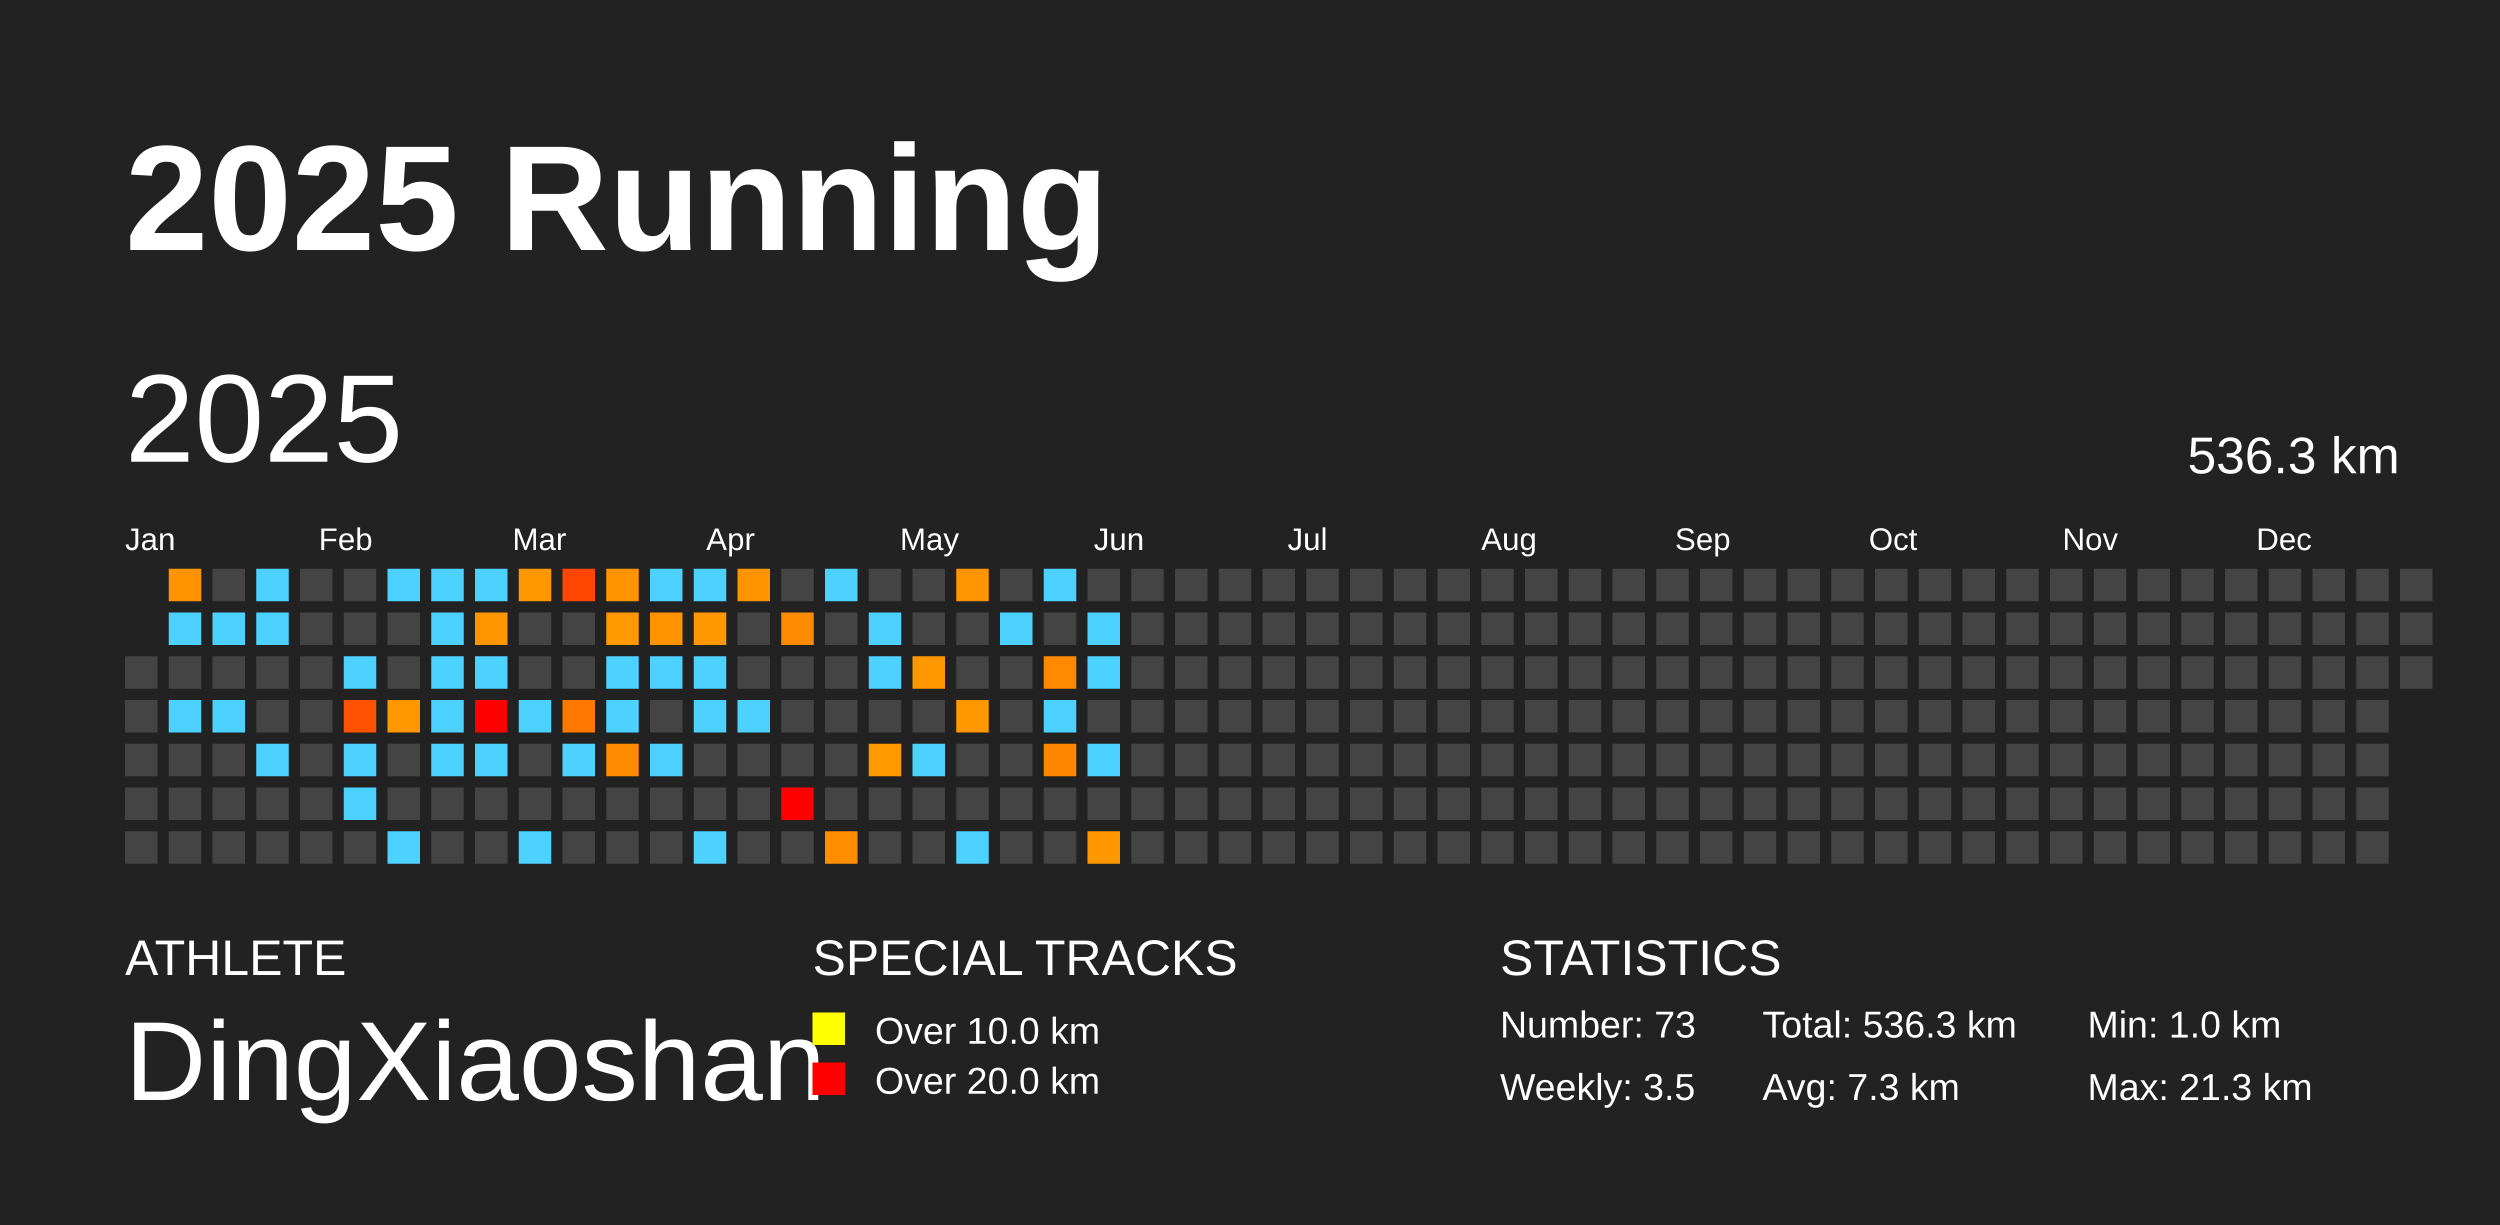
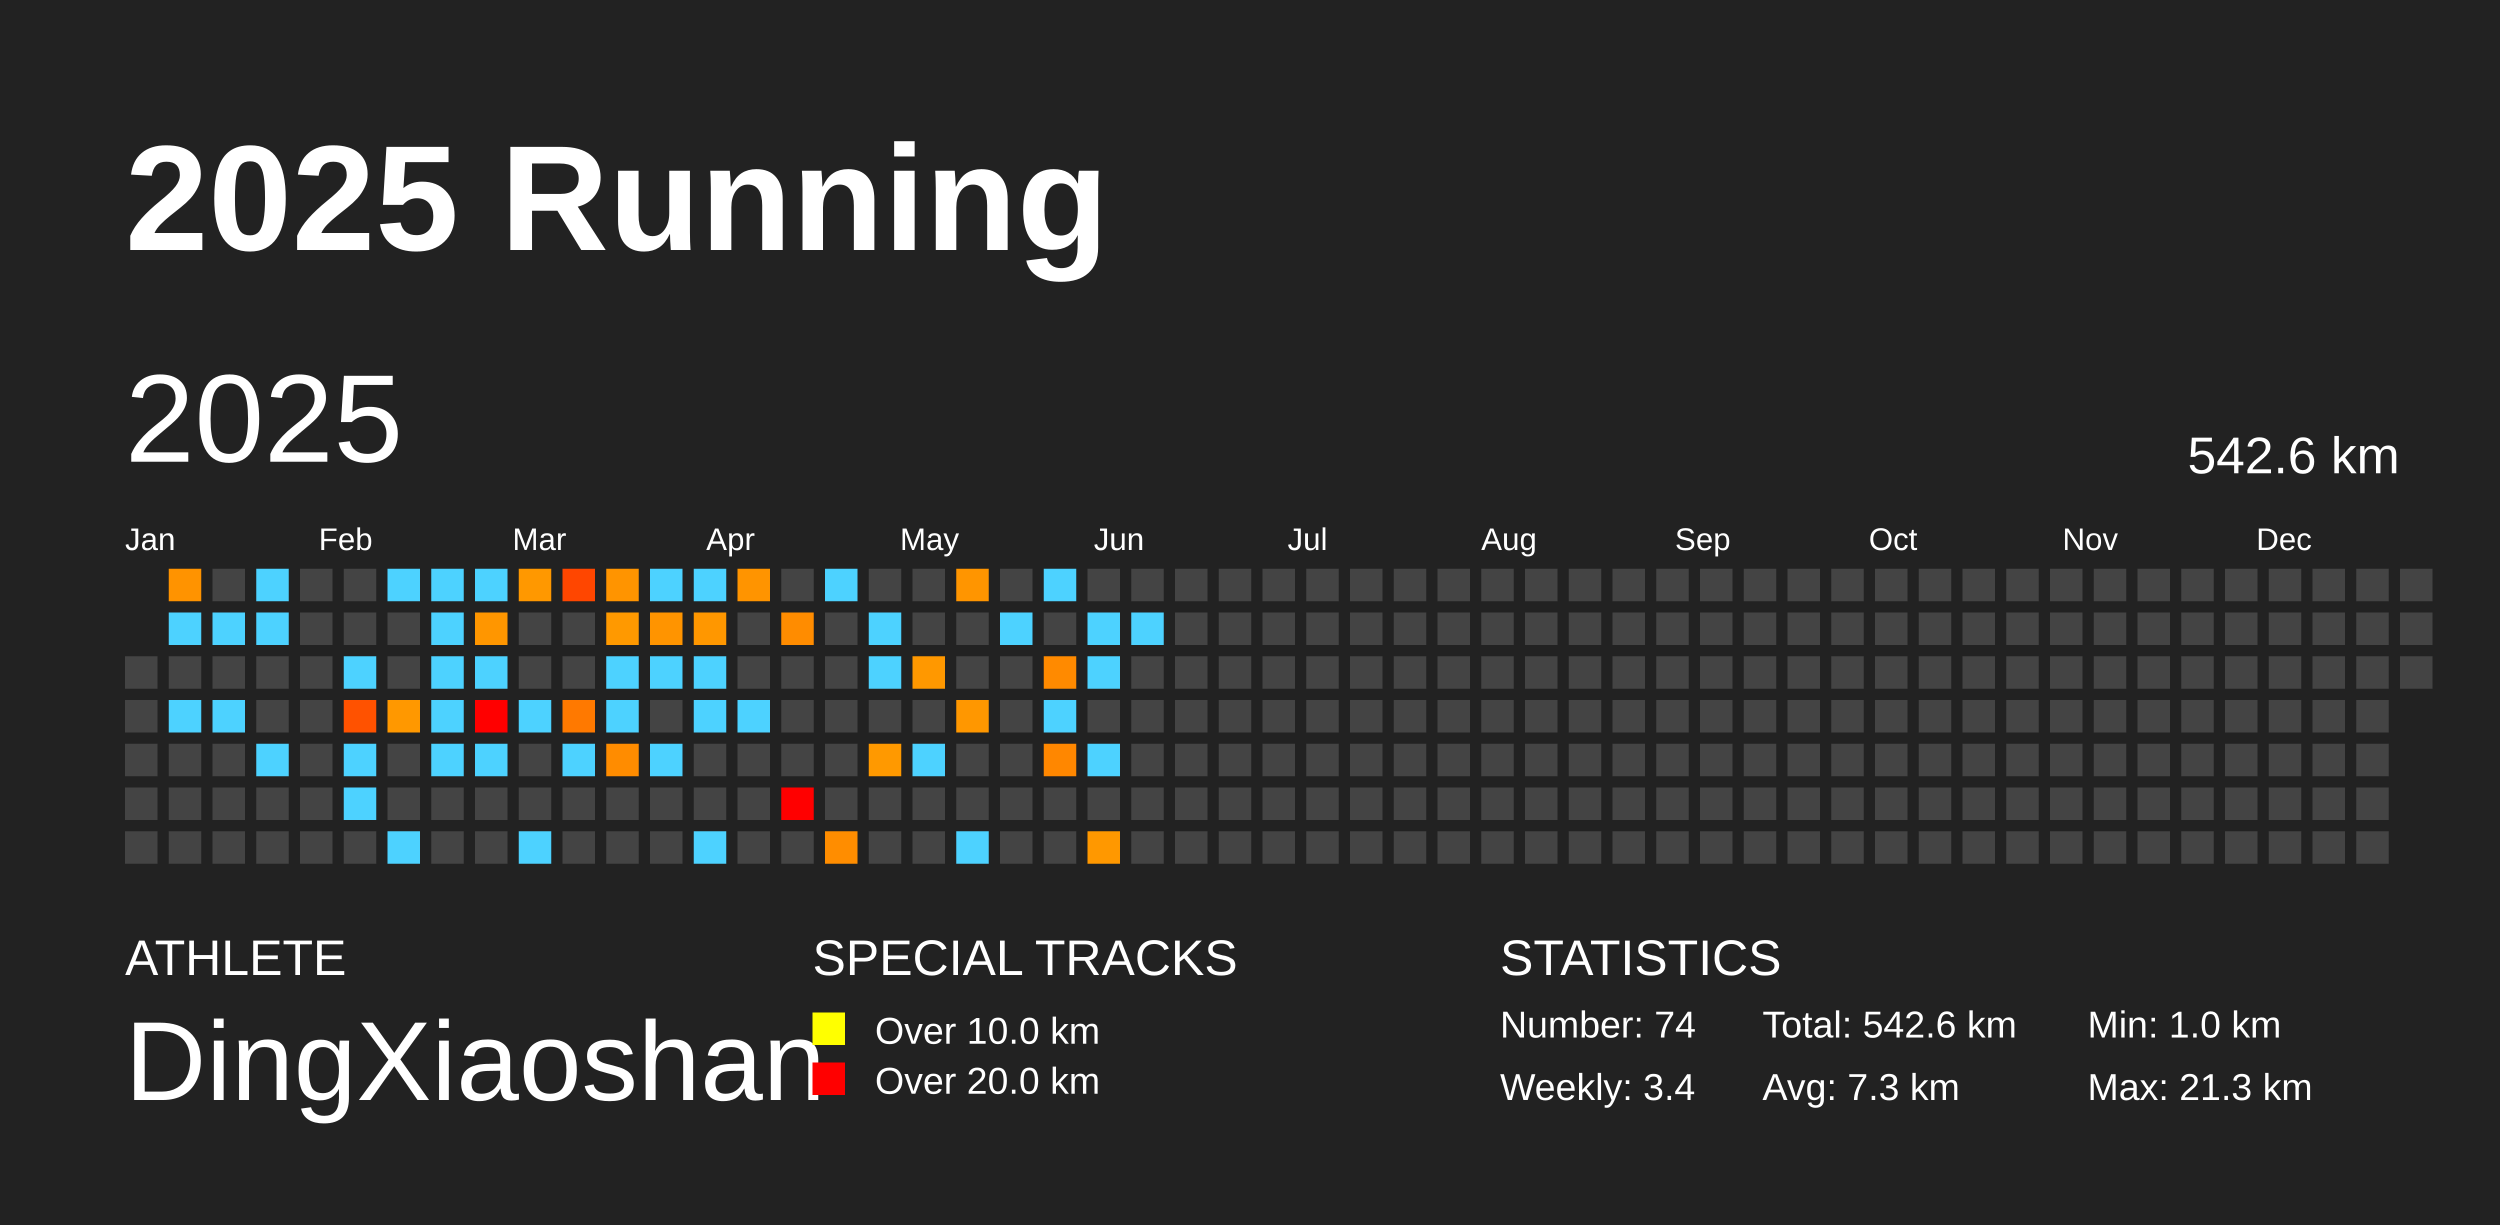
<svg xmlns="http://www.w3.org/2000/svg" baseProfile="full" height="98mm" version="1.1" viewBox="0,0,200,98" width="200mm">
  <defs />
  <rect fill="#222222" height="98" width="200" x="0" y="0" />
  <text fill="#FFFFFF" style="font-size:12px; font-family:Arial; font-weight:bold;" x="10" y="20">2025 Running</text>
  <text fill="#FFFFFF" style="font-size:4px; font-family:Arial" x="10" y="78">ATHLETE</text>
  <text fill="#FFFFFF" style="font-size:9px; font-family:Arial" x="10" y="88">DingXiaoshan</text>
  <text fill="#FFFFFF" style="font-size:4px; font-family:Arial" x="65" y="78">SPECIAL TRACKS</text>
  <rect fill="yellow" height="2.6" width="2.6" x="65" y="81" />
  <text fill="#FFFFFF" style="font-size:3px; font-family:Arial" x="70" y="83.5">Over 10.0 km</text>
  <rect fill="red" height="2.6" width="2.6" x="65" y="85" />
  <text fill="#FFFFFF" style="font-size:3px; font-family:Arial" x="70" y="87.5">Over 20.0 km</text>
  <text fill="#FFFFFF" style="font-size:4px; font-family:Arial" x="120" y="78">STATISTICS</text>
-   <text fill="#FFFFFF" style="font-size:3px; font-family:Arial" x="120" y="83">Number: 73</text>
-   <text fill="#FFFFFF" style="font-size:3px; font-family:Arial" x="120" y="88">Weekly: 3.5</text>
-   <text fill="#FFFFFF" style="font-size:3px; font-family:Arial" x="141" y="83">Total: 536.3 km</text>
+   <text fill="#FFFFFF" style="font-size:3px; font-family:Arial" x="120" y="83">Number: 74</text>
+   <text fill="#FFFFFF" style="font-size:3px; font-family:Arial" x="120" y="88">Weekly: 3.4</text>
+   <text fill="#FFFFFF" style="font-size:3px; font-family:Arial" x="141" y="83">Total: 542.6 km</text>
  <text fill="#FFFFFF" style="font-size:3px; font-family:Arial" x="141" y="88">Avg: 7.3 km</text>
  <text fill="#FFFFFF" style="font-size:3px; font-family:Arial" x="167" y="83">Min: 1.0 km</text>
  <text fill="#FFFFFF" style="font-size:3px; font-family:Arial" x="167" y="88">Max: 21.3 km</text>
  <text dominant-baseline="hanging" fill="#FFFFFF" style="font-size:10.0px; font-family:Arial;" x="10" y="30">2025</text>
-   <text dominant-baseline="hanging" fill="#FFFFFF" style="font-size:4.125px; font-family:Arial;" x="175" y="35">536.3 km</text>
+   <text dominant-baseline="hanging" fill="#FFFFFF" style="font-size:4.125px; font-family:Arial;" x="175" y="35">542.6 km</text>
  <text fill="#FFFFFF" style="font-size:2.5px; font-family:Arial" x="10.0" y="44">Jan</text>
  <text fill="#FFFFFF" style="font-size:2.5px; font-family:Arial" x="25.5" y="44">Feb</text>
  <text fill="#FFFFFF" style="font-size:2.5px; font-family:Arial" x="41.0" y="44">Mar</text>
  <text fill="#FFFFFF" style="font-size:2.5px; font-family:Arial" x="56.5" y="44">Apr</text>
  <text fill="#FFFFFF" style="font-size:2.5px; font-family:Arial" x="72.0" y="44">May</text>
  <text fill="#FFFFFF" style="font-size:2.5px; font-family:Arial" x="87.5" y="44">Jun</text>
  <text fill="#FFFFFF" style="font-size:2.5px; font-family:Arial" x="103.0" y="44">Jul</text>
  <text fill="#FFFFFF" style="font-size:2.5px; font-family:Arial" x="118.5" y="44">Aug</text>
  <text fill="#FFFFFF" style="font-size:2.5px; font-family:Arial" x="134.0" y="44">Sep</text>
  <text fill="#FFFFFF" style="font-size:2.5px; font-family:Arial" x="149.5" y="44">Oct</text>
  <text fill="#FFFFFF" style="font-size:2.5px; font-family:Arial" x="165.0" y="44">Nov</text>
  <text fill="#FFFFFF" style="font-size:2.5px; font-family:Arial" x="180.5" y="44">Dec</text>
  <rect fill="#444444" height="2.6" width="2.6" x="10.0" y="52.5" />
  <rect fill="#444444" height="2.6" width="2.6" x="10.0" y="56.0" />
  <rect fill="#444444" height="2.6" width="2.6" x="10.0" y="59.5" />
  <rect fill="#444444" height="2.6" width="2.6" x="10.0" y="63.0" />
  <rect fill="#444444" height="2.6" width="2.6" x="10.0" y="66.5" />
  <rect fill="#ff9300" height="2.6" width="2.6" x="13.5" y="45.5" />
  <rect fill="#4dd2ff" height="2.6" width="2.6" x="13.5" y="49.0" />
  <rect fill="#444444" height="2.6" width="2.6" x="13.5" y="52.5" />
  <rect fill="#4dd2ff" height="2.6" width="2.6" x="13.5" y="56.0" />
  <rect fill="#444444" height="2.6" width="2.6" x="13.5" y="59.5" />
  <rect fill="#444444" height="2.6" width="2.6" x="13.5" y="63.0" />
  <rect fill="#444444" height="2.6" width="2.6" x="13.5" y="66.5" />
  <rect fill="#444444" height="2.6" width="2.6" x="17.0" y="45.5" />
  <rect fill="#4dd2ff" height="2.6" width="2.6" x="17.0" y="49.0" />
  <rect fill="#444444" height="2.6" width="2.6" x="17.0" y="52.5" />
  <rect fill="#4dd2ff" height="2.6" width="2.6" x="17.0" y="56.0" />
  <rect fill="#444444" height="2.6" width="2.6" x="17.0" y="59.5" />
  <rect fill="#444444" height="2.6" width="2.6" x="17.0" y="63.0" />
  <rect fill="#444444" height="2.6" width="2.6" x="17.0" y="66.5" />
  <rect fill="#4dd2ff" height="2.6" width="2.6" x="20.5" y="45.5" />
  <rect fill="#4dd2ff" height="2.6" width="2.6" x="20.5" y="49.0" />
  <rect fill="#444444" height="2.6" width="2.6" x="20.5" y="52.5" />
  <rect fill="#444444" height="2.6" width="2.6" x="20.5" y="56.0" />
  <rect fill="#4dd2ff" height="2.6" width="2.6" x="20.5" y="59.5" />
  <rect fill="#444444" height="2.6" width="2.6" x="20.5" y="63.0" />
  <rect fill="#444444" height="2.6" width="2.6" x="20.5" y="66.5" />
  <rect fill="#444444" height="2.6" width="2.6" x="24.0" y="45.5" />
  <rect fill="#444444" height="2.6" width="2.6" x="24.0" y="49.0" />
  <rect fill="#444444" height="2.6" width="2.6" x="24.0" y="52.5" />
  <rect fill="#444444" height="2.6" width="2.6" x="24.0" y="56.0" />
  <rect fill="#444444" height="2.6" width="2.6" x="24.0" y="59.5" />
  <rect fill="#444444" height="2.6" width="2.6" x="24.0" y="63.0" />
  <rect fill="#444444" height="2.6" width="2.6" x="24.0" y="66.5" />
  <rect fill="#444444" height="2.6" width="2.6" x="27.5" y="45.5" />
  <rect fill="#444444" height="2.6" width="2.6" x="27.5" y="49.0" />
  <rect fill="#4dd2ff" height="2.6" width="2.6" x="27.5" y="52.5" />
  <rect fill="#ff5200" height="2.6" width="2.6" x="27.5" y="56.0" />
  <rect fill="#4dd2ff" height="2.6" width="2.6" x="27.5" y="59.5" />
  <rect fill="#4dd2ff" height="2.6" width="2.6" x="27.5" y="63.0" />
  <rect fill="#444444" height="2.6" width="2.6" x="27.5" y="66.5" />
  <rect fill="#4dd2ff" height="2.6" width="2.6" x="31.0" y="45.5" />
  <rect fill="#444444" height="2.6" width="2.6" x="31.0" y="49.0" />
  <rect fill="#444444" height="2.6" width="2.6" x="31.0" y="52.5" />
  <rect fill="#ff9800" height="2.6" width="2.6" x="31.0" y="56.0" />
  <rect fill="#444444" height="2.6" width="2.6" x="31.0" y="59.5" />
  <rect fill="#444444" height="2.6" width="2.6" x="31.0" y="63.0" />
  <rect fill="#4dd2ff" height="2.6" width="2.6" x="31.0" y="66.5" />
  <rect fill="#4dd2ff" height="2.6" width="2.6" x="34.5" y="45.5" />
  <rect fill="#4dd2ff" height="2.6" width="2.6" x="34.5" y="49.0" />
  <rect fill="#4dd2ff" height="2.6" width="2.6" x="34.5" y="52.5" />
  <rect fill="#4dd2ff" height="2.6" width="2.6" x="34.5" y="56.0" />
  <rect fill="#4dd2ff" height="2.6" width="2.6" x="34.5" y="59.5" />
  <rect fill="#444444" height="2.6" width="2.6" x="34.5" y="63.0" />
  <rect fill="#444444" height="2.6" width="2.6" x="34.5" y="66.5" />
  <rect fill="#4dd2ff" height="2.6" width="2.6" x="38.0" y="45.5" />
  <rect fill="#ff9600" height="2.6" width="2.6" x="38.0" y="49.0" />
  <rect fill="#4dd2ff" height="2.6" width="2.6" x="38.0" y="52.5" />
  <rect fill="red" height="2.6" width="2.6" x="38.0" y="56.0" />
  <rect fill="#4dd2ff" height="2.6" width="2.6" x="38.0" y="59.5" />
  <rect fill="#444444" height="2.6" width="2.6" x="38.0" y="63.0" />
  <rect fill="#444444" height="2.6" width="2.6" x="38.0" y="66.5" />
  <rect fill="#ff9800" height="2.6" width="2.6" x="41.5" y="45.5" />
  <rect fill="#444444" height="2.6" width="2.6" x="41.5" y="49.0" />
  <rect fill="#444444" height="2.6" width="2.6" x="41.5" y="52.5" />
  <rect fill="#4dd2ff" height="2.6" width="2.6" x="41.5" y="56.0" />
  <rect fill="#444444" height="2.6" width="2.6" x="41.5" y="59.5" />
  <rect fill="#444444" height="2.6" width="2.6" x="41.5" y="63.0" />
  <rect fill="#4dd2ff" height="2.6" width="2.6" x="41.5" y="66.5" />
  <rect fill="#ff4600" height="2.6" width="2.6" x="45.0" y="45.5" />
  <rect fill="#444444" height="2.6" width="2.6" x="45.0" y="49.0" />
  <rect fill="#444444" height="2.6" width="2.6" x="45.0" y="52.5" />
  <rect fill="#ff7900" height="2.6" width="2.6" x="45.0" y="56.0" />
  <rect fill="#4dd2ff" height="2.6" width="2.6" x="45.0" y="59.5" />
  <rect fill="#444444" height="2.6" width="2.6" x="45.0" y="63.0" />
  <rect fill="#444444" height="2.6" width="2.6" x="45.0" y="66.5" />
  <rect fill="#ff9400" height="2.6" width="2.6" x="48.5" y="45.5" />
  <rect fill="#ff9900" height="2.6" width="2.6" x="48.5" y="49.0" />
  <rect fill="#4dd2ff" height="2.6" width="2.6" x="48.5" y="52.5" />
  <rect fill="#4dd2ff" height="2.6" width="2.6" x="48.5" y="56.0" />
  <rect fill="#ff8c00" height="2.6" width="2.6" x="48.5" y="59.5" />
  <rect fill="#444444" height="2.6" width="2.6" x="48.5" y="63.0" />
  <rect fill="#444444" height="2.6" width="2.6" x="48.5" y="66.5" />
  <rect fill="#4dd2ff" height="2.6" width="2.6" x="52.0" y="45.5" />
  <rect fill="#ff9400" height="2.6" width="2.6" x="52.0" y="49.0" />
  <rect fill="#4dd2ff" height="2.6" width="2.6" x="52.0" y="52.5" />
  <rect fill="#444444" height="2.6" width="2.6" x="52.0" y="56.0" />
  <rect fill="#4dd2ff" height="2.6" width="2.6" x="52.0" y="59.5" />
  <rect fill="#444444" height="2.6" width="2.6" x="52.0" y="63.0" />
  <rect fill="#444444" height="2.6" width="2.6" x="52.0" y="66.5" />
  <rect fill="#4dd2ff" height="2.6" width="2.6" x="55.5" y="45.5" />
  <rect fill="#ff9700" height="2.6" width="2.6" x="55.5" y="49.0" />
  <rect fill="#4dd2ff" height="2.6" width="2.6" x="55.5" y="52.5" />
  <rect fill="#4dd2ff" height="2.6" width="2.6" x="55.5" y="56.0" />
  <rect fill="#444444" height="2.6" width="2.6" x="55.5" y="59.5" />
  <rect fill="#444444" height="2.6" width="2.6" x="55.5" y="63.0" />
  <rect fill="#4dd2ff" height="2.6" width="2.6" x="55.5" y="66.5" />
  <rect fill="#ff9400" height="2.6" width="2.6" x="59.0" y="45.5" />
  <rect fill="#444444" height="2.6" width="2.6" x="59.0" y="49.0" />
  <rect fill="#444444" height="2.6" width="2.6" x="59.0" y="52.5" />
  <rect fill="#4dd2ff" height="2.6" width="2.6" x="59.0" y="56.0" />
  <rect fill="#444444" height="2.6" width="2.6" x="59.0" y="59.5" />
  <rect fill="#444444" height="2.6" width="2.6" x="59.0" y="63.0" />
  <rect fill="#444444" height="2.6" width="2.6" x="59.0" y="66.5" />
  <rect fill="#444444" height="2.6" width="2.6" x="62.5" y="45.5" />
  <rect fill="#ff8c00" height="2.6" width="2.6" x="62.5" y="49.0" />
  <rect fill="#444444" height="2.6" width="2.6" x="62.5" y="52.5" />
  <rect fill="#444444" height="2.6" width="2.6" x="62.5" y="56.0" />
  <rect fill="#444444" height="2.6" width="2.6" x="62.5" y="59.5" />
  <rect fill="red" height="2.6" width="2.6" x="62.5" y="63.0" />
  <rect fill="#444444" height="2.6" width="2.6" x="62.5" y="66.5" />
  <rect fill="#4dd2ff" height="2.6" width="2.6" x="66.0" y="45.5" />
  <rect fill="#444444" height="2.6" width="2.6" x="66.0" y="49.0" />
  <rect fill="#444444" height="2.6" width="2.6" x="66.0" y="52.5" />
  <rect fill="#444444" height="2.6" width="2.6" x="66.0" y="56.0" />
  <rect fill="#444444" height="2.6" width="2.6" x="66.0" y="59.5" />
  <rect fill="#444444" height="2.6" width="2.6" x="66.0" y="63.0" />
  <rect fill="#ff8d00" height="2.6" width="2.6" x="66.0" y="66.5" />
  <rect fill="#444444" height="2.6" width="2.6" x="69.5" y="45.5" />
  <rect fill="#4dd2ff" height="2.6" width="2.6" x="69.5" y="49.0" />
  <rect fill="#4dd2ff" height="2.6" width="2.6" x="69.5" y="52.5" />
  <rect fill="#444444" height="2.6" width="2.6" x="69.5" y="56.0" />
  <rect fill="#ff9900" height="2.6" width="2.6" x="69.5" y="59.5" />
  <rect fill="#444444" height="2.6" width="2.6" x="69.5" y="63.0" />
  <rect fill="#444444" height="2.6" width="2.6" x="69.5" y="66.5" />
  <rect fill="#444444" height="2.6" width="2.6" x="73.0" y="45.5" />
  <rect fill="#444444" height="2.6" width="2.6" x="73.0" y="49.0" />
  <rect fill="#ff9800" height="2.6" width="2.6" x="73.0" y="52.5" />
  <rect fill="#444444" height="2.6" width="2.6" x="73.0" y="56.0" />
  <rect fill="#4dd2ff" height="2.6" width="2.6" x="73.0" y="59.5" />
  <rect fill="#444444" height="2.6" width="2.6" x="73.0" y="63.0" />
  <rect fill="#444444" height="2.6" width="2.6" x="73.0" y="66.5" />
  <rect fill="#ff9500" height="2.6" width="2.6" x="76.5" y="45.5" />
  <rect fill="#444444" height="2.6" width="2.6" x="76.5" y="49.0" />
  <rect fill="#444444" height="2.6" width="2.6" x="76.5" y="52.5" />
  <rect fill="#ff9700" height="2.6" width="2.6" x="76.5" y="56.0" />
  <rect fill="#444444" height="2.6" width="2.6" x="76.5" y="59.5" />
  <rect fill="#444444" height="2.6" width="2.6" x="76.5" y="63.0" />
  <rect fill="#4dd2ff" height="2.6" width="2.6" x="76.5" y="66.5" />
  <rect fill="#444444" height="2.6" width="2.6" x="80.0" y="45.5" />
  <rect fill="#4dd2ff" height="2.6" width="2.6" x="80.0" y="49.0" />
  <rect fill="#444444" height="2.6" width="2.6" x="80.0" y="52.5" />
  <rect fill="#444444" height="2.6" width="2.6" x="80.0" y="56.0" />
  <rect fill="#444444" height="2.6" width="2.6" x="80.0" y="59.5" />
  <rect fill="#444444" height="2.6" width="2.6" x="80.0" y="63.0" />
  <rect fill="#444444" height="2.6" width="2.6" x="80.0" y="66.5" />
  <rect fill="#4dd2ff" height="2.6" width="2.6" x="83.5" y="45.5" />
  <rect fill="#444444" height="2.6" width="2.6" x="83.5" y="49.0" />
  <rect fill="#ff8a00" height="2.6" width="2.6" x="83.5" y="52.5" />
  <rect fill="#4dd2ff" height="2.6" width="2.6" x="83.5" y="56.0" />
  <rect fill="#ff8700" height="2.6" width="2.6" x="83.5" y="59.5" />
  <rect fill="#444444" height="2.6" width="2.6" x="83.5" y="63.0" />
  <rect fill="#444444" height="2.6" width="2.6" x="83.5" y="66.5" />
  <rect fill="#444444" height="2.6" width="2.6" x="87.0" y="45.5" />
  <rect fill="#4dd2ff" height="2.6" width="2.6" x="87.0" y="49.0" />
  <rect fill="#4dd2ff" height="2.6" width="2.6" x="87.0" y="52.5" />
  <rect fill="#444444" height="2.6" width="2.6" x="87.0" y="56.0" />
  <rect fill="#4dd2ff" height="2.6" width="2.6" x="87.0" y="59.5" />
  <rect fill="#444444" height="2.6" width="2.6" x="87.0" y="63.0" />
  <rect fill="#ff9800" height="2.6" width="2.6" x="87.0" y="66.5" />
  <rect fill="#444444" height="2.6" width="2.6" x="90.5" y="45.5" />
-   <rect fill="#444444" height="2.6" width="2.6" x="90.5" y="49.0" />
+   <rect fill="#4dd2ff" height="2.6" width="2.6" x="90.5" y="49.0" />
  <rect fill="#444444" height="2.6" width="2.6" x="90.5" y="52.5" />
  <rect fill="#444444" height="2.6" width="2.6" x="90.5" y="56.0" />
  <rect fill="#444444" height="2.6" width="2.6" x="90.5" y="59.5" />
  <rect fill="#444444" height="2.6" width="2.6" x="90.5" y="63.0" />
  <rect fill="#444444" height="2.6" width="2.6" x="90.5" y="66.5" />
  <rect fill="#444444" height="2.6" width="2.6" x="94.0" y="45.5" />
  <rect fill="#444444" height="2.6" width="2.6" x="94.0" y="49.0" />
  <rect fill="#444444" height="2.6" width="2.6" x="94.0" y="52.5" />
  <rect fill="#444444" height="2.6" width="2.6" x="94.0" y="56.0" />
  <rect fill="#444444" height="2.6" width="2.6" x="94.0" y="59.5" />
  <rect fill="#444444" height="2.6" width="2.6" x="94.0" y="63.0" />
  <rect fill="#444444" height="2.6" width="2.6" x="94.0" y="66.5" />
  <rect fill="#444444" height="2.6" width="2.6" x="97.5" y="45.5" />
  <rect fill="#444444" height="2.6" width="2.6" x="97.5" y="49.0" />
  <rect fill="#444444" height="2.6" width="2.6" x="97.5" y="52.5" />
  <rect fill="#444444" height="2.6" width="2.6" x="97.5" y="56.0" />
  <rect fill="#444444" height="2.6" width="2.6" x="97.5" y="59.5" />
  <rect fill="#444444" height="2.6" width="2.6" x="97.5" y="63.0" />
  <rect fill="#444444" height="2.6" width="2.6" x="97.5" y="66.5" />
  <rect fill="#444444" height="2.6" width="2.6" x="101.0" y="45.5" />
  <rect fill="#444444" height="2.6" width="2.6" x="101.0" y="49.0" />
  <rect fill="#444444" height="2.6" width="2.6" x="101.0" y="52.5" />
  <rect fill="#444444" height="2.6" width="2.6" x="101.0" y="56.0" />
  <rect fill="#444444" height="2.6" width="2.6" x="101.0" y="59.5" />
  <rect fill="#444444" height="2.6" width="2.6" x="101.0" y="63.0" />
  <rect fill="#444444" height="2.6" width="2.6" x="101.0" y="66.5" />
  <rect fill="#444444" height="2.6" width="2.6" x="104.5" y="45.5" />
  <rect fill="#444444" height="2.6" width="2.6" x="104.5" y="49.0" />
  <rect fill="#444444" height="2.6" width="2.6" x="104.5" y="52.5" />
  <rect fill="#444444" height="2.6" width="2.6" x="104.5" y="56.0" />
  <rect fill="#444444" height="2.6" width="2.6" x="104.5" y="59.5" />
  <rect fill="#444444" height="2.6" width="2.6" x="104.5" y="63.0" />
  <rect fill="#444444" height="2.6" width="2.6" x="104.5" y="66.5" />
  <rect fill="#444444" height="2.6" width="2.6" x="108.0" y="45.5" />
  <rect fill="#444444" height="2.6" width="2.6" x="108.0" y="49.0" />
  <rect fill="#444444" height="2.6" width="2.6" x="108.0" y="52.5" />
  <rect fill="#444444" height="2.6" width="2.6" x="108.0" y="56.0" />
  <rect fill="#444444" height="2.6" width="2.6" x="108.0" y="59.5" />
  <rect fill="#444444" height="2.6" width="2.6" x="108.0" y="63.0" />
  <rect fill="#444444" height="2.6" width="2.6" x="108.0" y="66.5" />
  <rect fill="#444444" height="2.6" width="2.6" x="111.5" y="45.5" />
  <rect fill="#444444" height="2.6" width="2.6" x="111.5" y="49.0" />
  <rect fill="#444444" height="2.6" width="2.6" x="111.5" y="52.5" />
  <rect fill="#444444" height="2.6" width="2.6" x="111.5" y="56.0" />
  <rect fill="#444444" height="2.6" width="2.6" x="111.5" y="59.5" />
  <rect fill="#444444" height="2.6" width="2.6" x="111.5" y="63.0" />
  <rect fill="#444444" height="2.6" width="2.6" x="111.5" y="66.5" />
  <rect fill="#444444" height="2.6" width="2.6" x="115.0" y="45.5" />
  <rect fill="#444444" height="2.6" width="2.6" x="115.0" y="49.0" />
  <rect fill="#444444" height="2.6" width="2.6" x="115.0" y="52.5" />
  <rect fill="#444444" height="2.6" width="2.6" x="115.0" y="56.0" />
  <rect fill="#444444" height="2.6" width="2.6" x="115.0" y="59.5" />
  <rect fill="#444444" height="2.6" width="2.6" x="115.0" y="63.0" />
  <rect fill="#444444" height="2.6" width="2.6" x="115.0" y="66.5" />
  <rect fill="#444444" height="2.6" width="2.6" x="118.5" y="45.5" />
  <rect fill="#444444" height="2.6" width="2.6" x="118.5" y="49.0" />
  <rect fill="#444444" height="2.6" width="2.6" x="118.5" y="52.5" />
  <rect fill="#444444" height="2.6" width="2.6" x="118.5" y="56.0" />
  <rect fill="#444444" height="2.6" width="2.6" x="118.5" y="59.5" />
  <rect fill="#444444" height="2.6" width="2.6" x="118.5" y="63.0" />
  <rect fill="#444444" height="2.6" width="2.6" x="118.5" y="66.5" />
  <rect fill="#444444" height="2.6" width="2.6" x="122.0" y="45.5" />
  <rect fill="#444444" height="2.6" width="2.6" x="122.0" y="49.0" />
  <rect fill="#444444" height="2.6" width="2.6" x="122.0" y="52.5" />
  <rect fill="#444444" height="2.6" width="2.6" x="122.0" y="56.0" />
  <rect fill="#444444" height="2.6" width="2.6" x="122.0" y="59.5" />
  <rect fill="#444444" height="2.6" width="2.6" x="122.0" y="63.0" />
  <rect fill="#444444" height="2.6" width="2.6" x="122.0" y="66.5" />
  <rect fill="#444444" height="2.6" width="2.6" x="125.5" y="45.5" />
  <rect fill="#444444" height="2.6" width="2.6" x="125.5" y="49.0" />
  <rect fill="#444444" height="2.6" width="2.6" x="125.5" y="52.5" />
  <rect fill="#444444" height="2.6" width="2.6" x="125.5" y="56.0" />
  <rect fill="#444444" height="2.6" width="2.6" x="125.5" y="59.5" />
  <rect fill="#444444" height="2.6" width="2.6" x="125.5" y="63.0" />
  <rect fill="#444444" height="2.6" width="2.6" x="125.5" y="66.5" />
  <rect fill="#444444" height="2.6" width="2.6" x="129.0" y="45.5" />
  <rect fill="#444444" height="2.6" width="2.6" x="129.0" y="49.0" />
  <rect fill="#444444" height="2.6" width="2.6" x="129.0" y="52.5" />
  <rect fill="#444444" height="2.6" width="2.6" x="129.0" y="56.0" />
  <rect fill="#444444" height="2.6" width="2.6" x="129.0" y="59.5" />
  <rect fill="#444444" height="2.6" width="2.6" x="129.0" y="63.0" />
  <rect fill="#444444" height="2.6" width="2.6" x="129.0" y="66.5" />
  <rect fill="#444444" height="2.6" width="2.6" x="132.5" y="45.5" />
  <rect fill="#444444" height="2.6" width="2.6" x="132.5" y="49.0" />
  <rect fill="#444444" height="2.6" width="2.6" x="132.5" y="52.5" />
  <rect fill="#444444" height="2.6" width="2.6" x="132.5" y="56.0" />
  <rect fill="#444444" height="2.6" width="2.6" x="132.5" y="59.5" />
  <rect fill="#444444" height="2.6" width="2.6" x="132.5" y="63.0" />
  <rect fill="#444444" height="2.6" width="2.6" x="132.5" y="66.5" />
  <rect fill="#444444" height="2.6" width="2.6" x="136.0" y="45.5" />
  <rect fill="#444444" height="2.6" width="2.6" x="136.0" y="49.0" />
  <rect fill="#444444" height="2.6" width="2.6" x="136.0" y="52.5" />
  <rect fill="#444444" height="2.6" width="2.6" x="136.0" y="56.0" />
  <rect fill="#444444" height="2.6" width="2.6" x="136.0" y="59.5" />
  <rect fill="#444444" height="2.6" width="2.6" x="136.0" y="63.0" />
  <rect fill="#444444" height="2.6" width="2.6" x="136.0" y="66.5" />
  <rect fill="#444444" height="2.6" width="2.6" x="139.5" y="45.5" />
  <rect fill="#444444" height="2.6" width="2.6" x="139.5" y="49.0" />
  <rect fill="#444444" height="2.6" width="2.6" x="139.5" y="52.5" />
  <rect fill="#444444" height="2.6" width="2.6" x="139.5" y="56.0" />
  <rect fill="#444444" height="2.6" width="2.6" x="139.5" y="59.5" />
  <rect fill="#444444" height="2.6" width="2.6" x="139.5" y="63.0" />
  <rect fill="#444444" height="2.6" width="2.6" x="139.5" y="66.5" />
  <rect fill="#444444" height="2.6" width="2.6" x="143.0" y="45.5" />
  <rect fill="#444444" height="2.6" width="2.6" x="143.0" y="49.0" />
  <rect fill="#444444" height="2.6" width="2.6" x="143.0" y="52.5" />
  <rect fill="#444444" height="2.6" width="2.6" x="143.0" y="56.0" />
  <rect fill="#444444" height="2.6" width="2.6" x="143.0" y="59.5" />
  <rect fill="#444444" height="2.6" width="2.6" x="143.0" y="63.0" />
  <rect fill="#444444" height="2.6" width="2.6" x="143.0" y="66.5" />
  <rect fill="#444444" height="2.6" width="2.6" x="146.5" y="45.5" />
  <rect fill="#444444" height="2.6" width="2.6" x="146.5" y="49.0" />
  <rect fill="#444444" height="2.6" width="2.6" x="146.5" y="52.5" />
  <rect fill="#444444" height="2.6" width="2.6" x="146.5" y="56.0" />
  <rect fill="#444444" height="2.6" width="2.6" x="146.5" y="59.5" />
  <rect fill="#444444" height="2.6" width="2.6" x="146.5" y="63.0" />
  <rect fill="#444444" height="2.6" width="2.6" x="146.5" y="66.5" />
  <rect fill="#444444" height="2.6" width="2.6" x="150.0" y="45.5" />
  <rect fill="#444444" height="2.6" width="2.6" x="150.0" y="49.0" />
  <rect fill="#444444" height="2.6" width="2.6" x="150.0" y="52.5" />
  <rect fill="#444444" height="2.6" width="2.6" x="150.0" y="56.0" />
  <rect fill="#444444" height="2.6" width="2.6" x="150.0" y="59.5" />
  <rect fill="#444444" height="2.6" width="2.6" x="150.0" y="63.0" />
  <rect fill="#444444" height="2.6" width="2.6" x="150.0" y="66.5" />
  <rect fill="#444444" height="2.6" width="2.6" x="153.5" y="45.5" />
  <rect fill="#444444" height="2.6" width="2.6" x="153.5" y="49.0" />
  <rect fill="#444444" height="2.6" width="2.6" x="153.5" y="52.5" />
  <rect fill="#444444" height="2.6" width="2.6" x="153.5" y="56.0" />
  <rect fill="#444444" height="2.6" width="2.6" x="153.5" y="59.5" />
  <rect fill="#444444" height="2.6" width="2.6" x="153.5" y="63.0" />
  <rect fill="#444444" height="2.6" width="2.6" x="153.5" y="66.5" />
  <rect fill="#444444" height="2.6" width="2.6" x="157.0" y="45.5" />
  <rect fill="#444444" height="2.6" width="2.6" x="157.0" y="49.0" />
  <rect fill="#444444" height="2.6" width="2.6" x="157.0" y="52.5" />
  <rect fill="#444444" height="2.6" width="2.6" x="157.0" y="56.0" />
  <rect fill="#444444" height="2.6" width="2.6" x="157.0" y="59.5" />
  <rect fill="#444444" height="2.6" width="2.6" x="157.0" y="63.0" />
  <rect fill="#444444" height="2.6" width="2.6" x="157.0" y="66.5" />
  <rect fill="#444444" height="2.6" width="2.6" x="160.5" y="45.5" />
  <rect fill="#444444" height="2.6" width="2.6" x="160.5" y="49.0" />
  <rect fill="#444444" height="2.6" width="2.6" x="160.5" y="52.5" />
  <rect fill="#444444" height="2.6" width="2.6" x="160.5" y="56.0" />
  <rect fill="#444444" height="2.6" width="2.6" x="160.5" y="59.5" />
  <rect fill="#444444" height="2.6" width="2.6" x="160.5" y="63.0" />
  <rect fill="#444444" height="2.6" width="2.6" x="160.5" y="66.5" />
  <rect fill="#444444" height="2.6" width="2.6" x="164.0" y="45.5" />
  <rect fill="#444444" height="2.6" width="2.6" x="164.0" y="49.0" />
  <rect fill="#444444" height="2.6" width="2.6" x="164.0" y="52.5" />
  <rect fill="#444444" height="2.6" width="2.6" x="164.0" y="56.0" />
  <rect fill="#444444" height="2.6" width="2.6" x="164.0" y="59.5" />
  <rect fill="#444444" height="2.6" width="2.6" x="164.0" y="63.0" />
  <rect fill="#444444" height="2.6" width="2.6" x="164.0" y="66.5" />
  <rect fill="#444444" height="2.6" width="2.6" x="167.5" y="45.5" />
  <rect fill="#444444" height="2.6" width="2.6" x="167.5" y="49.0" />
  <rect fill="#444444" height="2.6" width="2.6" x="167.5" y="52.5" />
  <rect fill="#444444" height="2.6" width="2.6" x="167.5" y="56.0" />
  <rect fill="#444444" height="2.6" width="2.6" x="167.5" y="59.5" />
  <rect fill="#444444" height="2.6" width="2.6" x="167.5" y="63.0" />
  <rect fill="#444444" height="2.6" width="2.6" x="167.5" y="66.5" />
  <rect fill="#444444" height="2.6" width="2.6" x="171.0" y="45.5" />
  <rect fill="#444444" height="2.6" width="2.6" x="171.0" y="49.0" />
  <rect fill="#444444" height="2.6" width="2.6" x="171.0" y="52.5" />
  <rect fill="#444444" height="2.6" width="2.6" x="171.0" y="56.0" />
  <rect fill="#444444" height="2.6" width="2.6" x="171.0" y="59.5" />
  <rect fill="#444444" height="2.6" width="2.6" x="171.0" y="63.0" />
  <rect fill="#444444" height="2.6" width="2.6" x="171.0" y="66.5" />
  <rect fill="#444444" height="2.6" width="2.6" x="174.5" y="45.5" />
  <rect fill="#444444" height="2.6" width="2.6" x="174.5" y="49.0" />
  <rect fill="#444444" height="2.6" width="2.6" x="174.5" y="52.5" />
  <rect fill="#444444" height="2.6" width="2.6" x="174.5" y="56.0" />
  <rect fill="#444444" height="2.6" width="2.6" x="174.5" y="59.5" />
  <rect fill="#444444" height="2.6" width="2.6" x="174.5" y="63.0" />
  <rect fill="#444444" height="2.6" width="2.6" x="174.5" y="66.5" />
  <rect fill="#444444" height="2.6" width="2.6" x="178.0" y="45.5" />
  <rect fill="#444444" height="2.6" width="2.6" x="178.0" y="49.0" />
  <rect fill="#444444" height="2.6" width="2.6" x="178.0" y="52.5" />
  <rect fill="#444444" height="2.6" width="2.6" x="178.0" y="56.0" />
  <rect fill="#444444" height="2.6" width="2.6" x="178.0" y="59.5" />
  <rect fill="#444444" height="2.6" width="2.6" x="178.0" y="63.0" />
  <rect fill="#444444" height="2.6" width="2.6" x="178.0" y="66.5" />
  <rect fill="#444444" height="2.6" width="2.6" x="181.5" y="45.5" />
  <rect fill="#444444" height="2.6" width="2.6" x="181.5" y="49.0" />
  <rect fill="#444444" height="2.6" width="2.6" x="181.5" y="52.5" />
  <rect fill="#444444" height="2.6" width="2.6" x="181.5" y="56.0" />
  <rect fill="#444444" height="2.6" width="2.6" x="181.5" y="59.5" />
  <rect fill="#444444" height="2.6" width="2.6" x="181.5" y="63.0" />
  <rect fill="#444444" height="2.6" width="2.6" x="181.5" y="66.5" />
  <rect fill="#444444" height="2.6" width="2.6" x="185.0" y="45.5" />
  <rect fill="#444444" height="2.6" width="2.6" x="185.0" y="49.0" />
  <rect fill="#444444" height="2.6" width="2.6" x="185.0" y="52.5" />
  <rect fill="#444444" height="2.6" width="2.6" x="185.0" y="56.0" />
  <rect fill="#444444" height="2.6" width="2.6" x="185.0" y="59.5" />
  <rect fill="#444444" height="2.6" width="2.6" x="185.0" y="63.0" />
  <rect fill="#444444" height="2.6" width="2.6" x="185.0" y="66.5" />
  <rect fill="#444444" height="2.6" width="2.6" x="188.5" y="45.5" />
  <rect fill="#444444" height="2.6" width="2.6" x="188.5" y="49.0" />
  <rect fill="#444444" height="2.6" width="2.6" x="188.5" y="52.5" />
  <rect fill="#444444" height="2.6" width="2.6" x="188.5" y="56.0" />
  <rect fill="#444444" height="2.6" width="2.6" x="188.5" y="59.5" />
  <rect fill="#444444" height="2.6" width="2.6" x="188.5" y="63.0" />
  <rect fill="#444444" height="2.6" width="2.6" x="188.5" y="66.5" />
  <rect fill="#444444" height="2.6" width="2.6" x="192.0" y="45.5" />
  <rect fill="#444444" height="2.6" width="2.6" x="192.0" y="49.0" />
  <rect fill="#444444" height="2.6" width="2.6" x="192.0" y="52.5" />
</svg>
